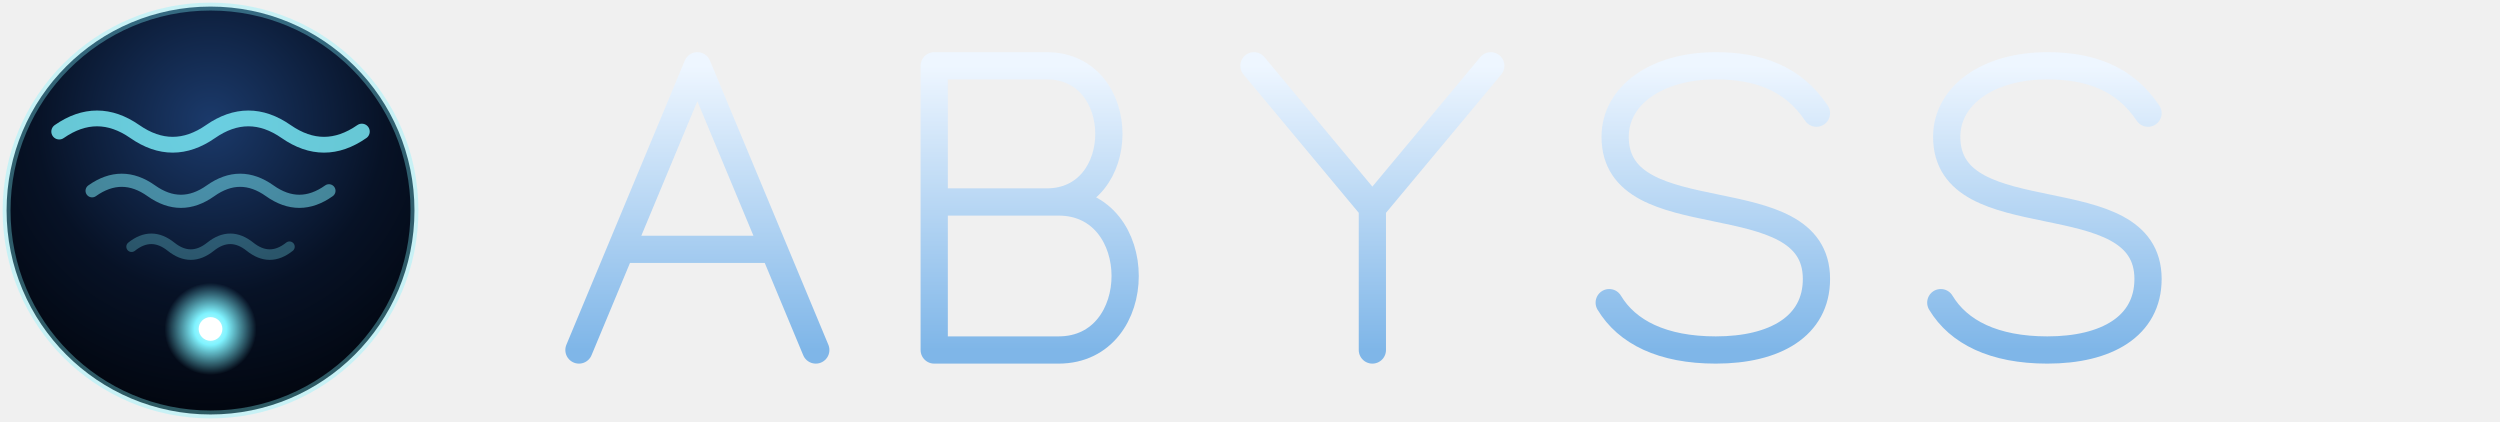
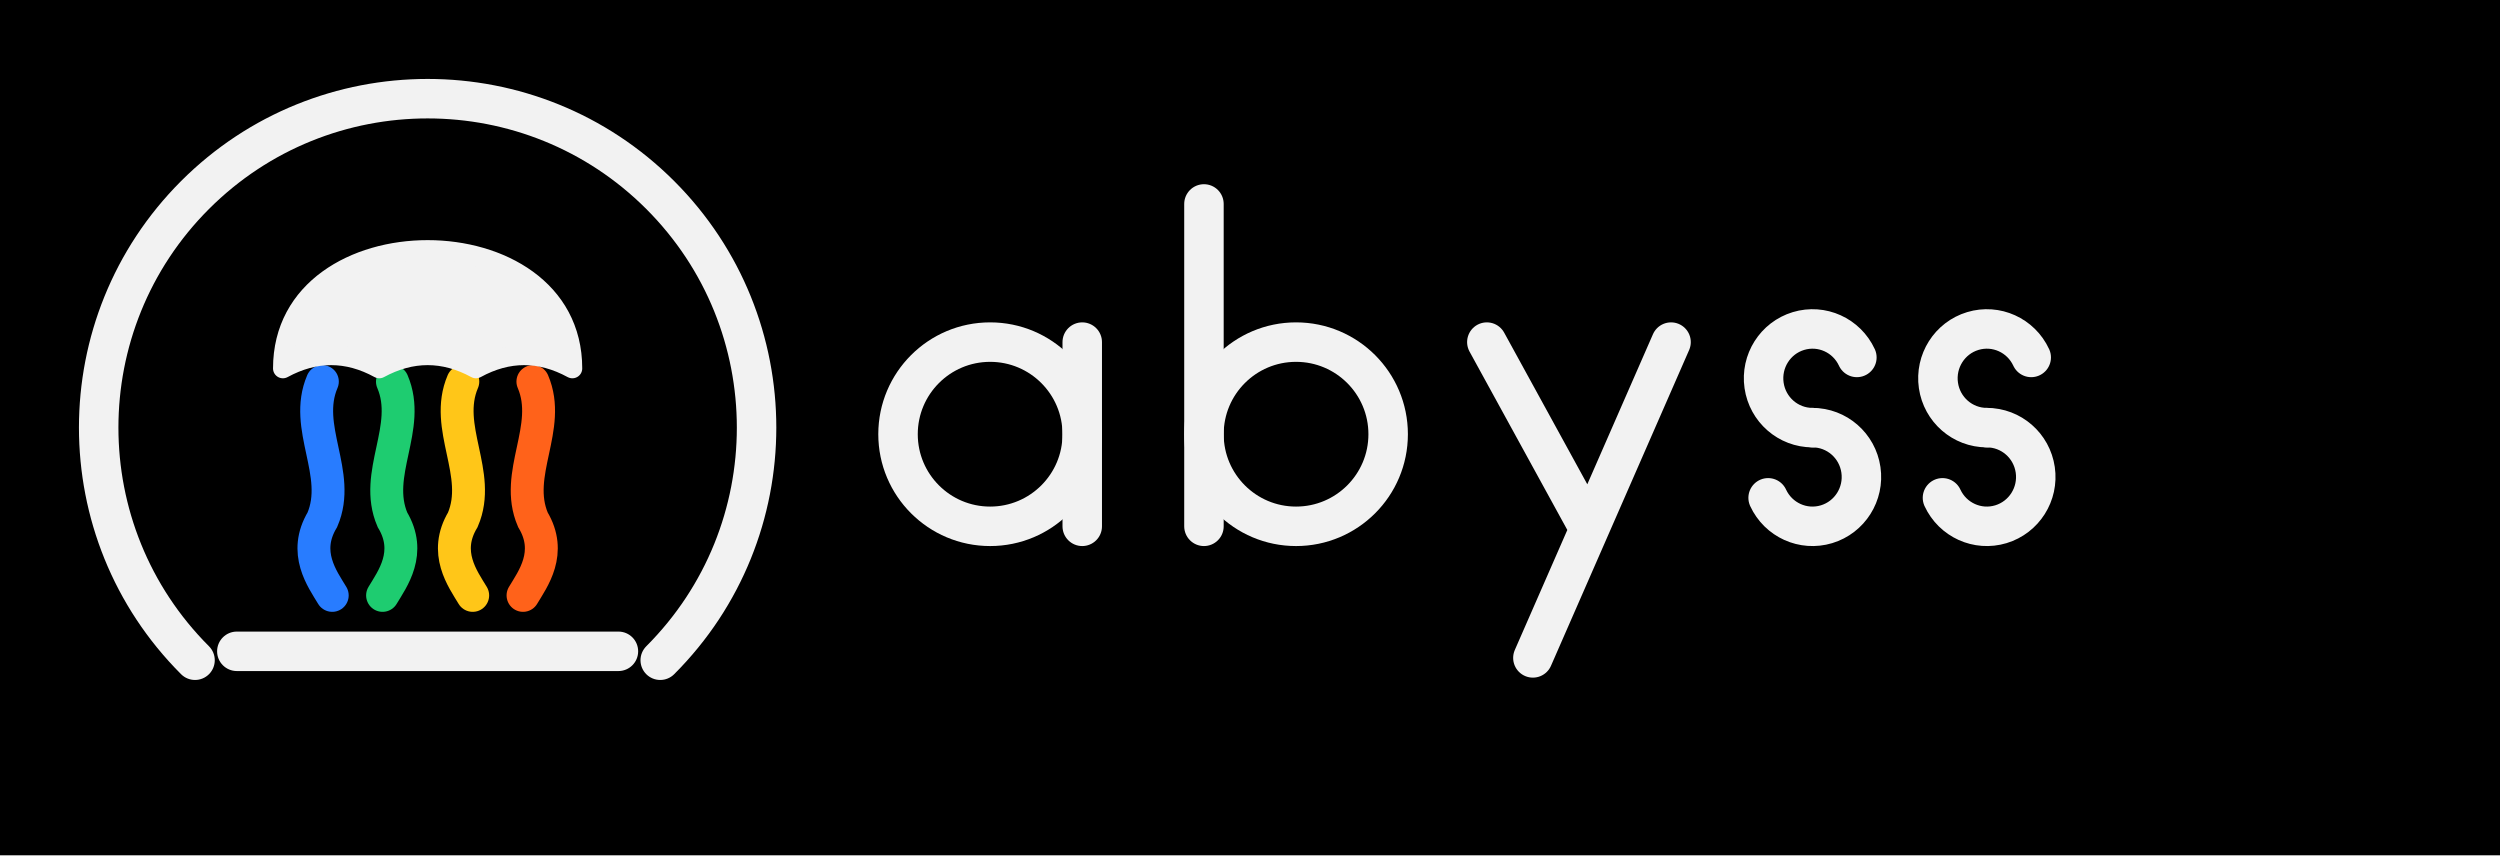
- <svg xmlns="http://www.w3.org/2000/svg" viewBox="0 0 380 64">
-   <defs>
-     <radialGradient id="d" cx="50%" cy="28%" r="78%">
-       <stop offset="0" stop-color="#1b3a6b" />
-       <stop offset=".55" stop-color="#071226" />
-       <stop offset="1" stop-color="#01040b" />
-     </radialGradient>
-     <radialGradient id="g" cx="50%" cy="50%" r="50%">
-       <stop offset="0" stop-color="#d9fdff" />
-       <stop offset=".35" stop-color="#7ff3ff" />
-       <stop offset="1" stop-color="#7ff3ff" stop-opacity="0" />
-     </radialGradient>
-     <linearGradient id="t" x1="0" y1="0" x2="0" y2="1">
-       <stop offset="0" stop-color="#eef6ff" />
-       <stop offset="1" stop-color="#7fb6e8" />
-     </linearGradient>
-   </defs>
-   <circle cx="32" cy="32" r="31" fill="url(#d)" stroke="#7ff3ff" stroke-opacity=".35" stroke-width="1.2" />
-   <g fill="none" stroke="#7ff3ff" stroke-linecap="round">
-     <path d="M9 20 q5.75 -4 11.5 0 t11.5 0 t11.5 0 t11.5 0" stroke-opacity=".8" stroke-width="2.4" />
-     <path d="M14 29 q4.5 -3.2 9 0 t9 0 t9 0 t9 0" stroke-opacity=".5" stroke-width="2" />
-     <path d="M20 37.5 q3 -2.4 6 0 t6 0 t6 0 t6 0" stroke-opacity=".28" stroke-width="1.6" />
-   </g>
-   <circle cx="32" cy="50" r="7" fill="url(#g)" />
-   <circle cx="32" cy="50" r="1.8" fill="#ffffff" />
-   <g transform="translate(88 10) scale(0.9)" fill="none" stroke="url(#t)" stroke-width="4.6" stroke-linecap="round" stroke-linejoin="round">
-     <path d="M0 48 L20 0 L40 48 M8 31 H32" />
-     <path transform="translate(58 0)" d="M2 0 V48 M2 0 H21 C35 0 35 23 21 23 H2 M2 23 H23 C38 23 38 48 23 48 H2" />
-     <path transform="translate(114 0)" d="M0 0 L20 24 L40 0 M20 24 V48" />
-     <path transform="translate(172 0)" d="M37 8 C33 2 27 0 20 0 C10 0 3 5 3 12 C3 29 37 19 37 36 C37 44 30 48 20 48 C11 48 5 45 2 40" />
-     <path transform="translate(228 0)" d="M37 8 C33 2 27 0 20 0 C10 0 3 5 3 12 C3 29 37 19 37 36 C37 44 30 48 20 48 C11 48 5 45 2 40" />
-   </g>
+ <svg xmlns="http://www.w3.org/2000/svg" viewBox="0 0 760 260" width="760" height="260" role="img" aria-label="ABYSS">
+   <rect width="760" height="260" fill="#000" />
+   <path d="M59.29 200.71 A100.00 100.00 0 1 1 200.71 200.71" fill="none" stroke="#F2F2F2" stroke-width="12" stroke-linecap="round" />
+   <rect x="66.00" y="192.00" width="128" height="12" rx="6" fill="#F2F2F2" />
+   <path d="M98 116 C92 130 104 144 98 158 C92 168 98 176 101.0 181" fill="none" stroke="#287CFF" stroke-width="10" stroke-linecap="round" />
+   <path d="M119.3 116 C125.3 130 113.3 144 119.3 158 C125.3 168 119.3 176 116.3 181" fill="none" stroke="#1ECC70" stroke-width="10" stroke-linecap="round" />
+   <path d="M140.7 116 C134.7 130 146.7 144 140.7 158 C134.7 168 140.7 176 143.7 181" fill="none" stroke="#FFC618" stroke-width="10" stroke-linecap="round" />
+   <path d="M162 116 C168 130 156 144 162 158 C168 168 162 176 159.0 181" fill="none" stroke="#FF621A" stroke-width="10" stroke-linecap="round" />
+   <path d="M86 112 C86 64 174 64 174 112 Q159.3 104 144.7 112 Q130 104 115.3 112 Q100.7 104 86 112 Z" fill="#F2F2F2" stroke="#F2F2F2" stroke-width="6" stroke-linejoin="round" />
+   <circle cx="301" cy="132" r="28" fill="none" stroke="#F2F2F2" stroke-width="12" />
+   <line x1="329" y1="104" x2="329" y2="160" stroke="#F2F2F2" stroke-width="12" stroke-linecap="round" />
+   <line x1="366" y1="62" x2="366" y2="160" stroke="#F2F2F2" stroke-width="12" stroke-linecap="round" />
+   <circle cx="394" cy="132" r="28" fill="none" stroke="#F2F2F2" stroke-width="12" />
+   <path d="M452 104 L482.7 160 M508 104 L466 200" fill="none" stroke="#F2F2F2" stroke-width="12" stroke-linecap="round" />
+   <path d="M551.00 130.00 A14.88 15.00 0 1 1 564.49 108.66" fill="none" stroke="#F2F2F2" stroke-width="12" stroke-linecap="round" />
+   <path d="M551.00 130.00 A14.88 15.00 0 1 1 537.51 151.34" fill="none" stroke="#F2F2F2" stroke-width="12" stroke-linecap="round" />
+   <path d="M604.00 130.00 A14.88 15.00 0 1 1 617.49 108.66" fill="none" stroke="#F2F2F2" stroke-width="12" stroke-linecap="round" />
+   <path d="M604.00 130.00 A14.88 15.00 0 1 1 590.51 151.34" fill="none" stroke="#F2F2F2" stroke-width="12" stroke-linecap="round" />
</svg>
